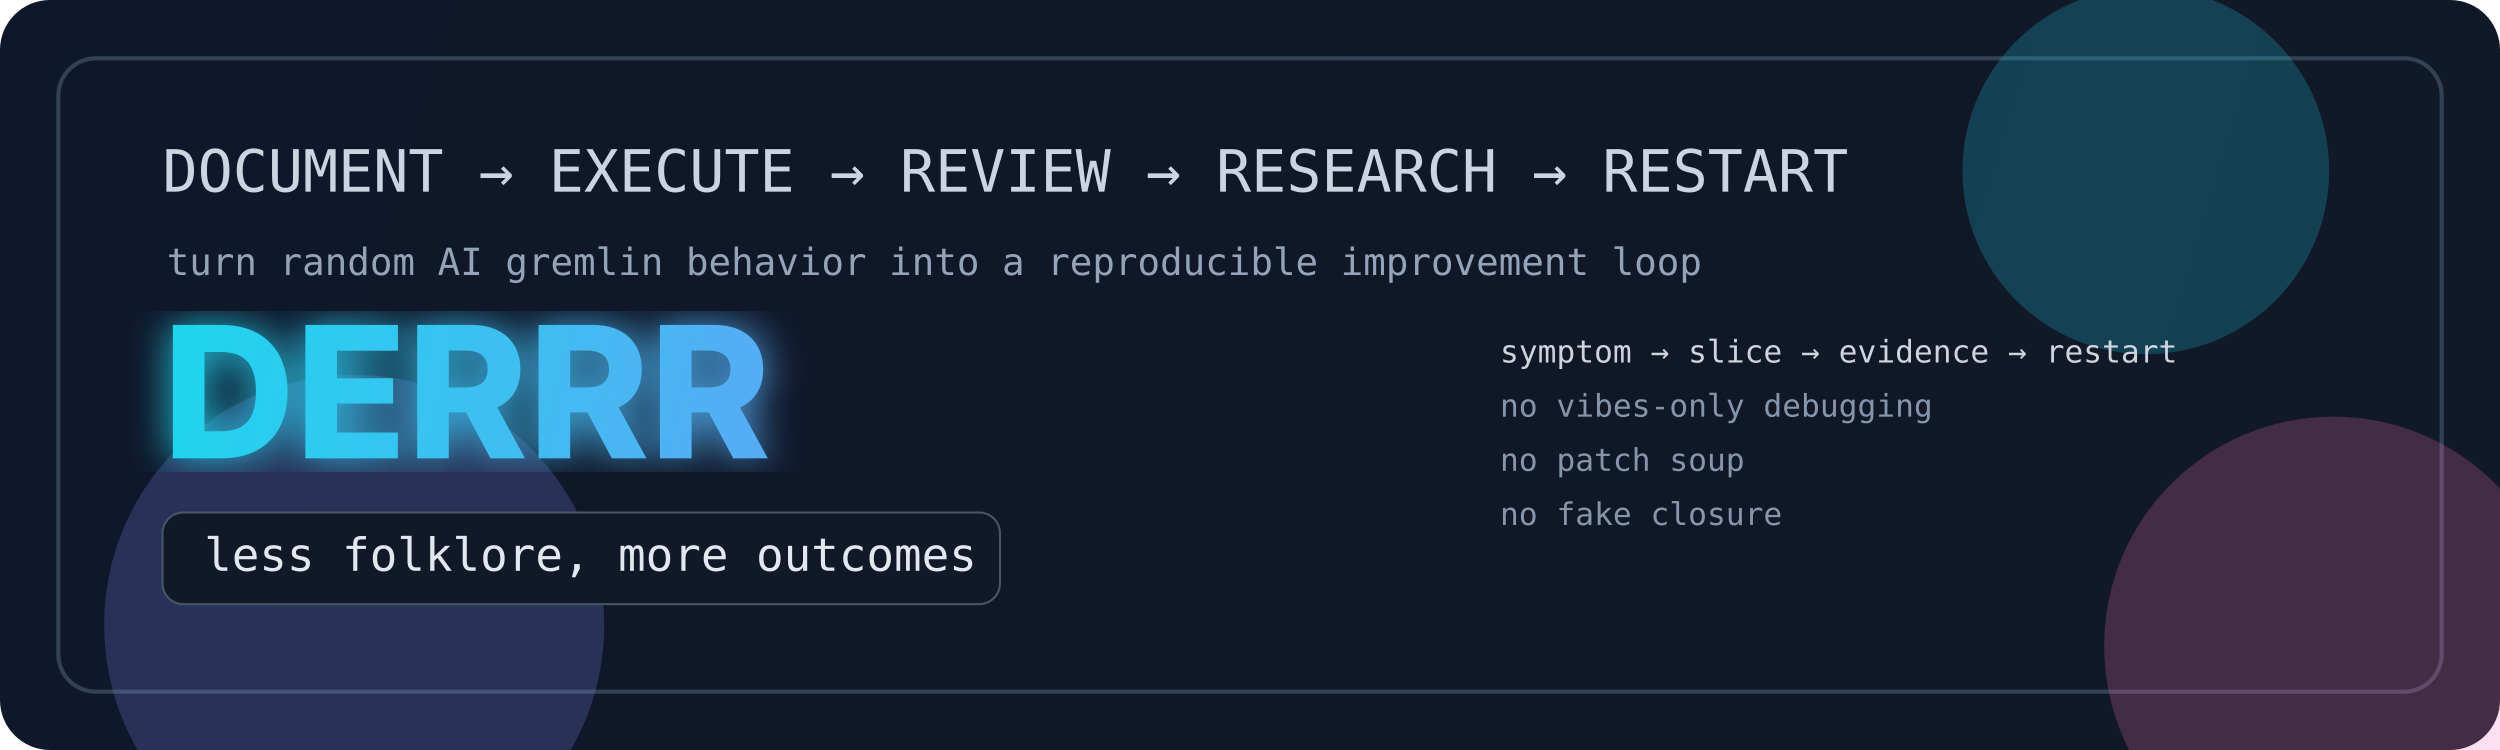
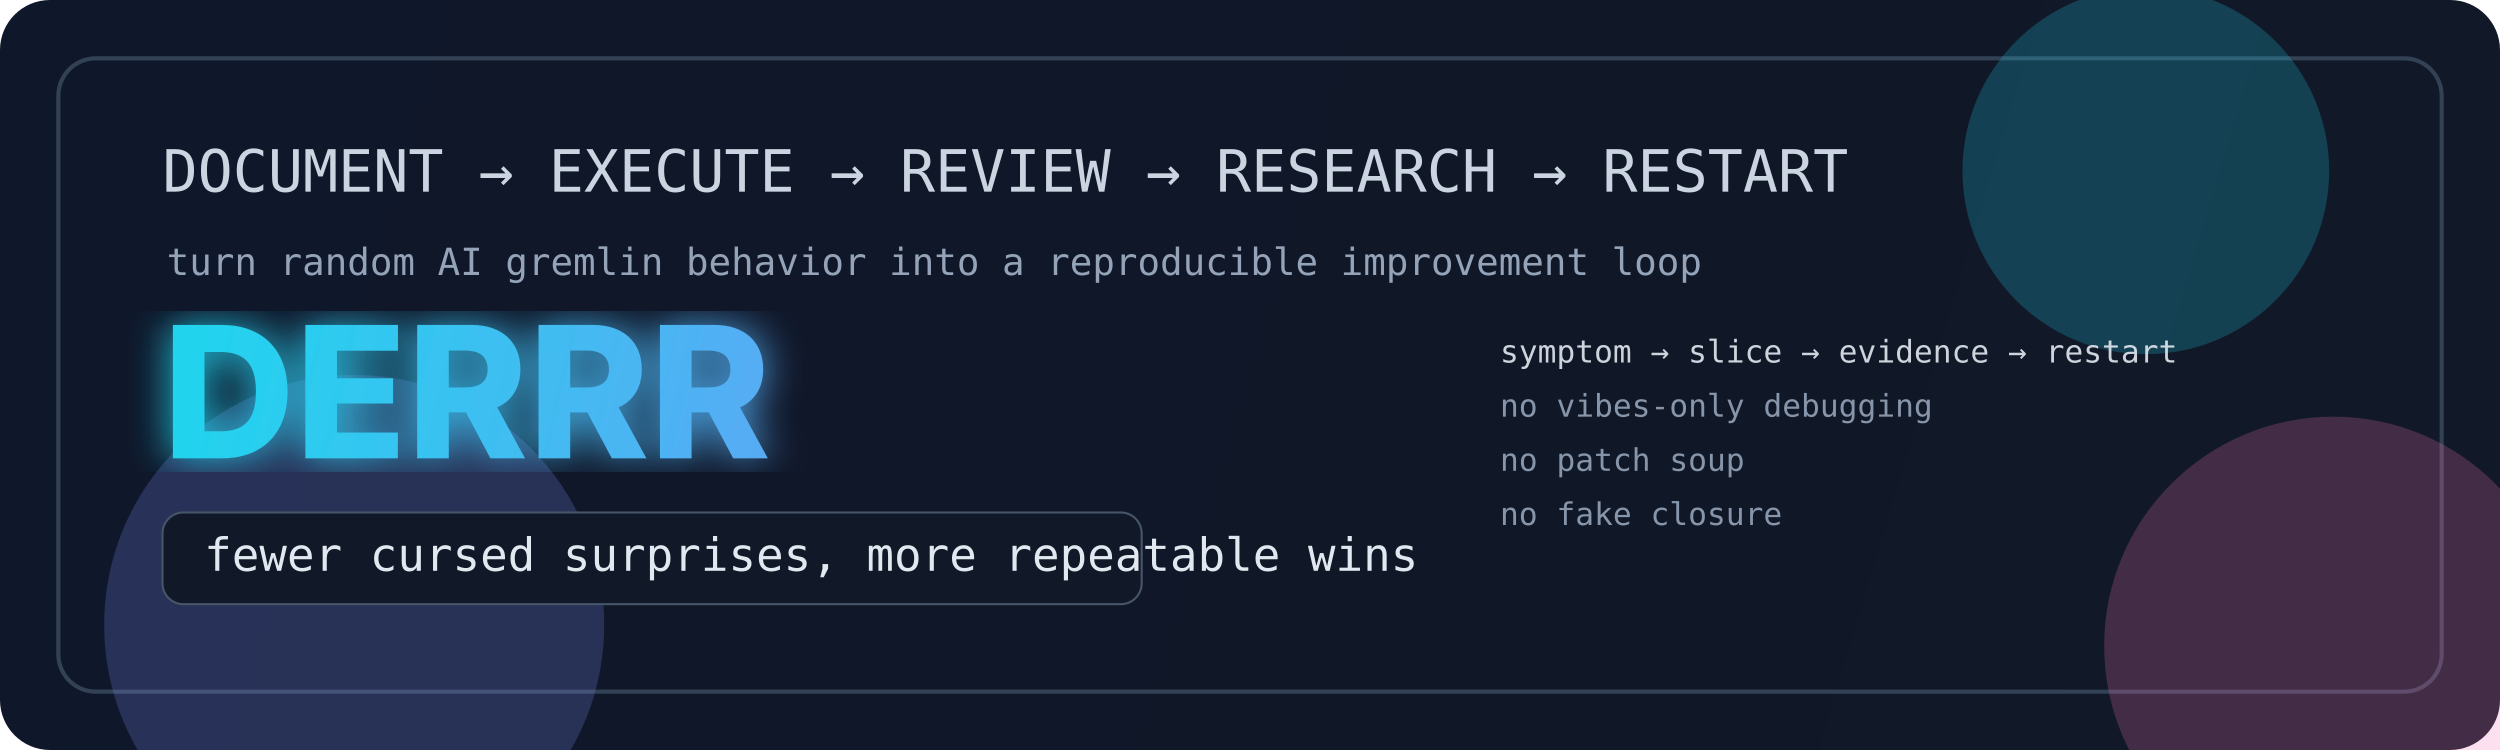
<svg xmlns="http://www.w3.org/2000/svg" width="1200" height="360" viewBox="0 0 1200 360" fill="none">
  <defs>
    <linearGradient id="bg" x1="0" y1="0" x2="1200" y2="360" gradientUnits="userSpaceOnUse">
      <stop stop-color="#0f172a" />
      <stop offset="1" stop-color="#111827" />
    </linearGradient>
    <linearGradient id="accent" x1="120" y1="70" x2="1080" y2="290" gradientUnits="userSpaceOnUse">
      <stop stop-color="#22d3ee" />
      <stop offset="0.5" stop-color="#818cf8" />
      <stop offset="1" stop-color="#f472b6" />
    </linearGradient>
    <filter id="glow">
      <feGaussianBlur stdDeviation="10" result="coloredBlur" />
      <feMerge>
        <feMergeNode in="coloredBlur" />
        <feMergeNode in="SourceGraphic" />
      </feMerge>
    </filter>
  </defs>
  <rect width="1200" height="360" rx="24" fill="url(#bg)" />
  <rect x="28" y="28" width="1144" height="304" rx="18" stroke="#334155" stroke-width="2" />
  <g opacity="0.22">
    <circle cx="1030" cy="82" r="88" fill="#22d3ee" />
    <circle cx="170" cy="300" r="120" fill="#818cf8" />
    <circle cx="1120" cy="310" r="110" fill="#f472b6" />
  </g>
  <g font-family="ui-monospace, SFMono-Regular, Menlo, Consolas, monospace" fill="#cbd5e1">
    <text x="78" y="92" font-size="28">DOCUMENT → EXECUTE → REVIEW → RESEARCH → RESTART</text>
    <text x="80" y="132" font-size="18" fill="#94a3b8">turn random AI gremlin behavior into a reproducible improvement loop</text>
  </g>
  <g filter="url(#glow)">
    <text x="78" y="220" font-family="ui-sans-serif, system-ui, -apple-system, Segoe UI, sans-serif" font-size="88" font-weight="800" fill="url(#accent)">DERRR</text>
  </g>
  <g font-family="ui-monospace, SFMono-Regular, Menlo, Consolas, monospace">
-     <rect x="78" y="246" width="402" height="44" rx="10" fill="#111827" stroke="#475569" />
-     <text x="98" y="274" font-size="22" fill="#e2e8f0">less folklore, more outcomes</text>
+     <rect x="78" y="246" width="470" height="44" rx="10" fill="#111827" stroke="#475569" />
+     <text x="98" y="274" font-size="22" fill="#e2e8f0">fewer cursed surprises, more repeatable wins</text>
  </g>
  <g opacity="0.9" font-family="ui-monospace, SFMono-Regular, Menlo, Consolas, monospace" font-size="15">
    <text x="720" y="174" fill="#e2e8f0">symptom  →  slice  →  evidence  →  restart</text>
    <text x="720" y="200" fill="#94a3b8">no vibes-only debugging</text>
    <text x="720" y="226" fill="#94a3b8">no patch soup</text>
    <text x="720" y="252" fill="#94a3b8">no fake closure</text>
  </g>
</svg>
